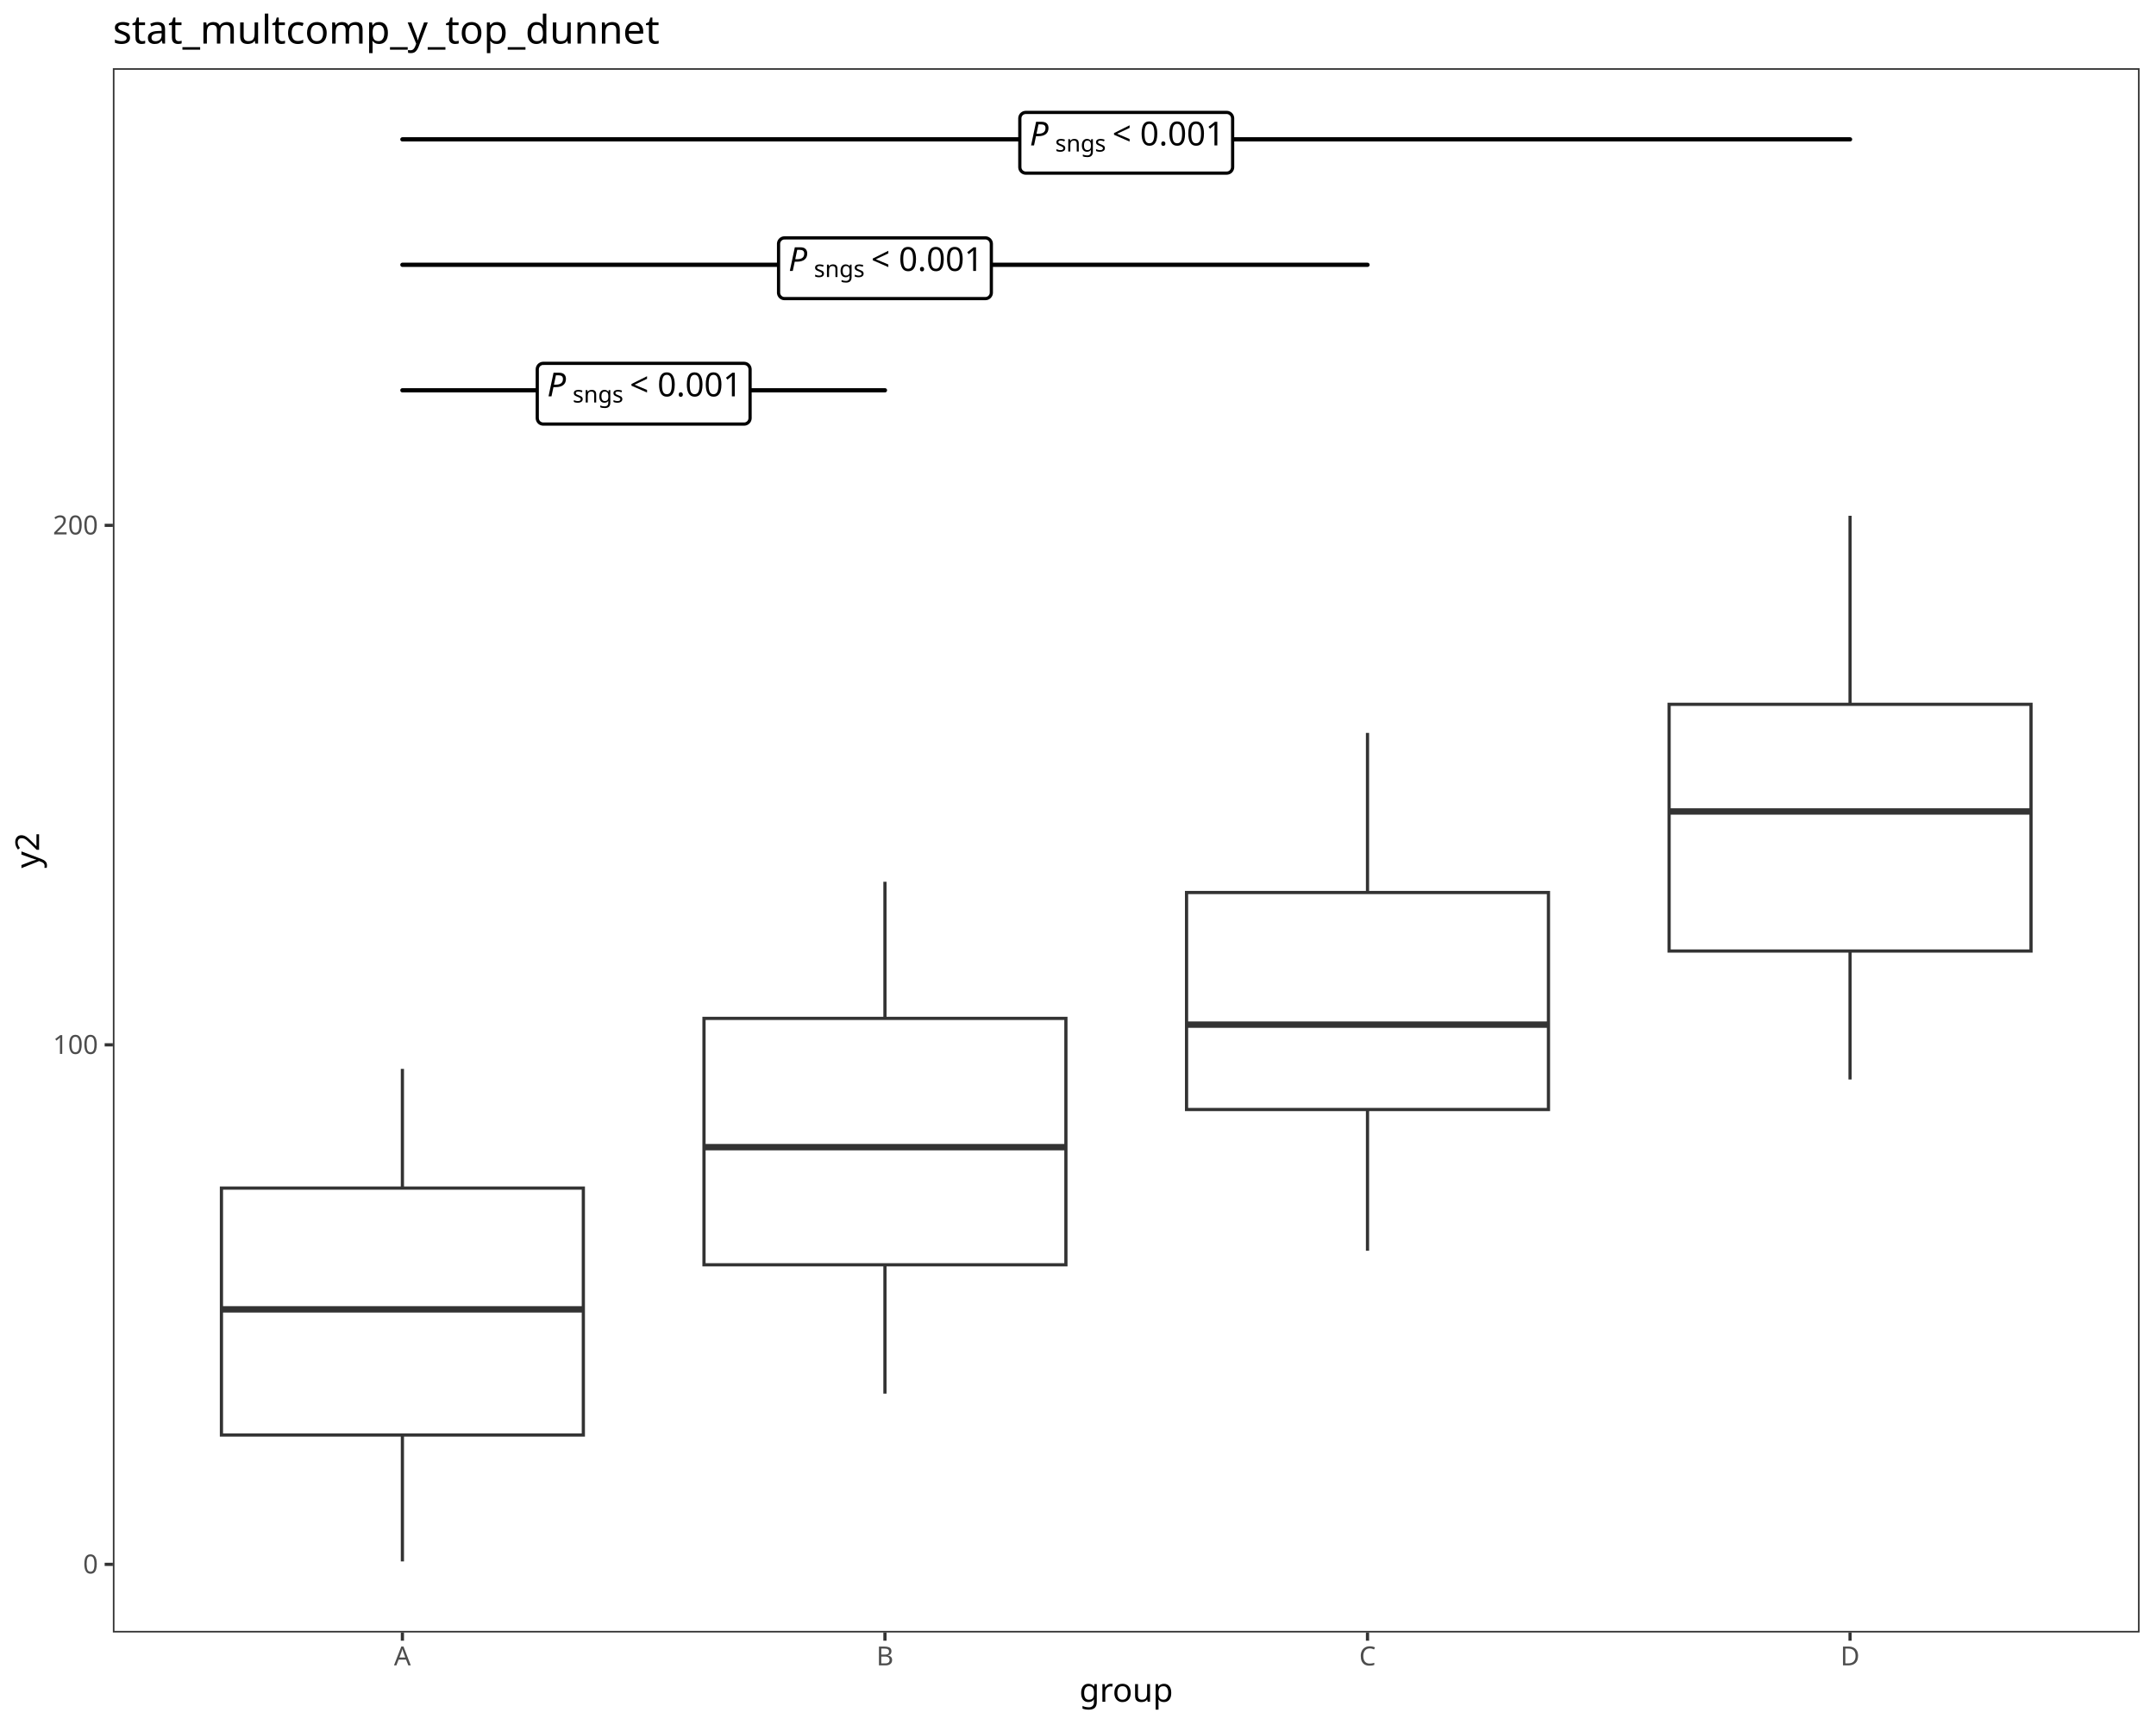
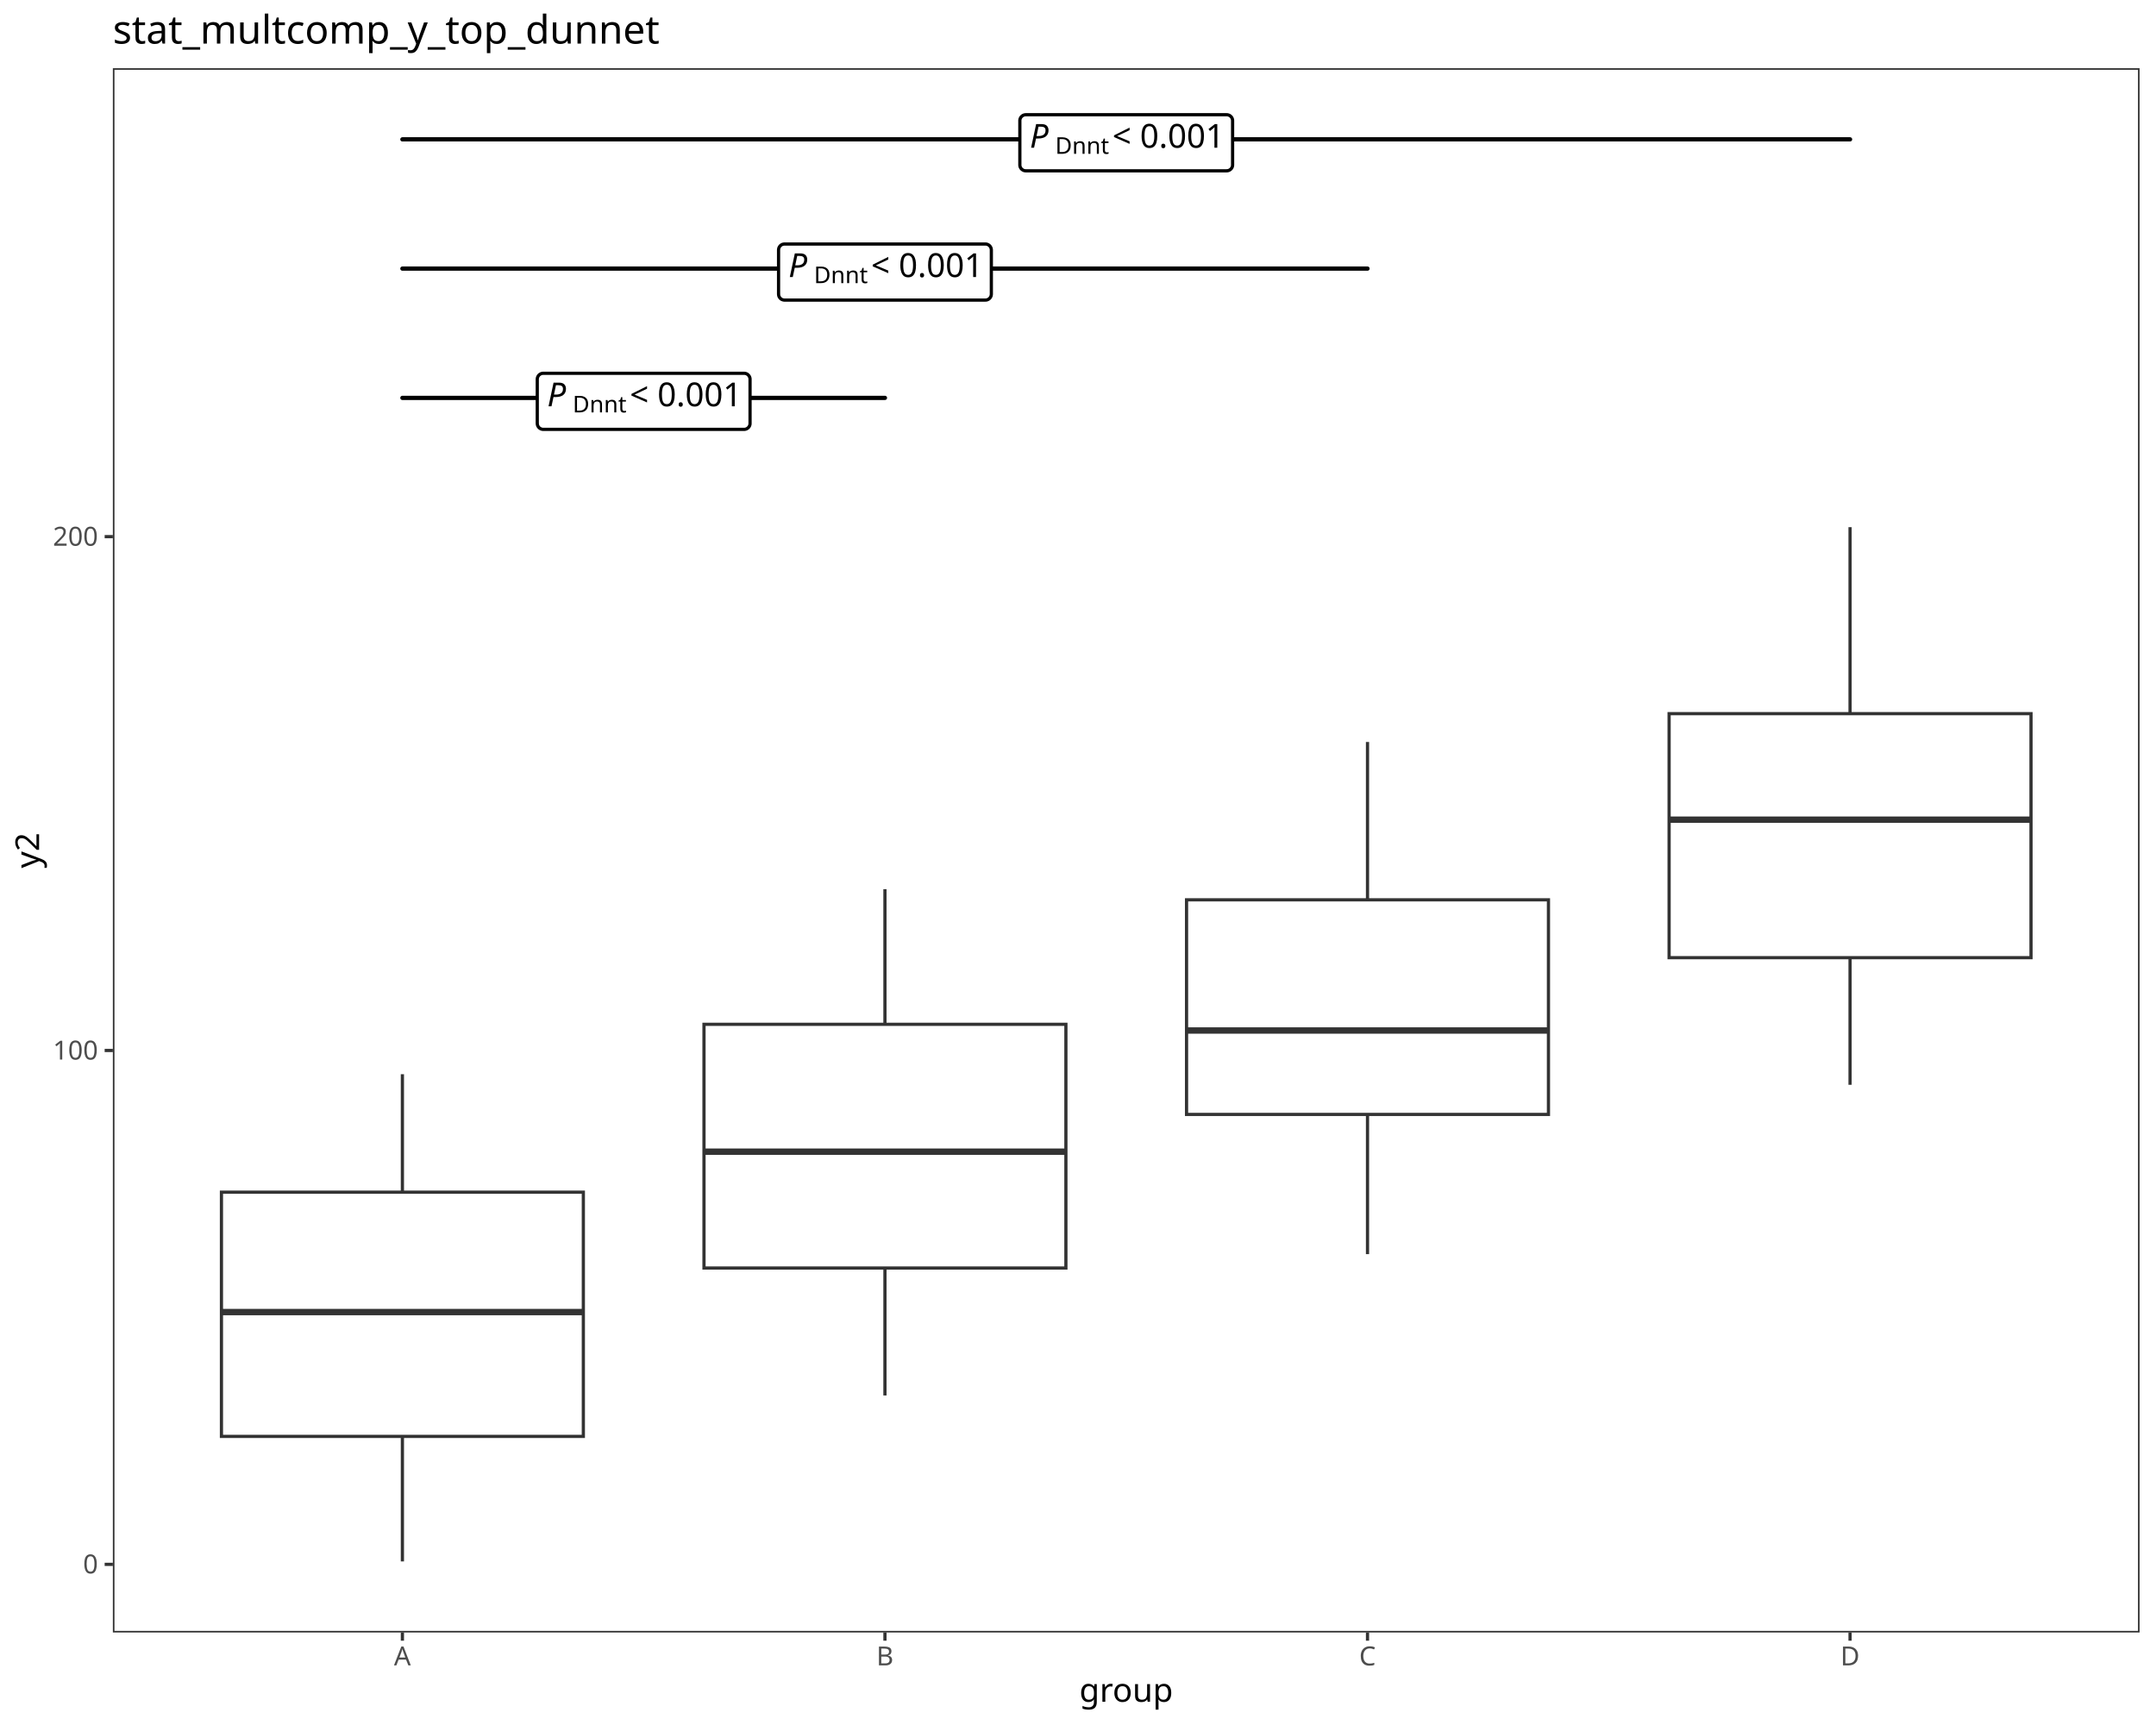
<svg xmlns="http://www.w3.org/2000/svg" class="svglite" data-engine-version="2.0" width="720.00pt" height="576.00pt" viewBox="0 0 720.00 576.00">
  <defs>
    <style type="text/css">
    .svglite line, .svglite polyline, .svglite polygon, .svglite path, .svglite rect, .svglite circle {
      fill: none;
      stroke: #000000;
      stroke-linecap: round;
      stroke-linejoin: round;
      stroke-miterlimit: 10.00;
    }
  </style>
  </defs>
  <rect width="100%" height="100%" style="stroke: none; fill: #FFFFFF;" />
  <defs>
    <clipPath id="cpMC4wMHw3MjAuMDB8MC4wMHw1NzYuMDA=">
      <rect x="0.00" y="0.00" width="720.00" height="576.00" />
    </clipPath>
  </defs>
  <g clip-path="url(#cpMC4wMHw3MjAuMDB8MC4wMHw1NzYuMDA=)">
    <rect x="0.00" y="0.00" width="720.00" height="576.00" style="stroke-width: 1.07; stroke: #FFFFFF; fill: #FFFFFF;" />
  </g>
  <defs>
    <clipPath id="cpMzcuNjl8NzE0LjUyfDIyLjc4fDU0NS4xMQ==">
      <rect x="37.69" y="22.78" width="676.83" height="522.33" />
    </clipPath>
  </defs>
  <g clip-path="url(#cpMzcuNjl8NzE0LjUyfDIyLjc4fDU0NS4xMQ==)">
    <rect x="37.69" y="22.78" width="676.83" height="522.33" style="stroke-width: 1.07; stroke: none; fill: #FFFFFF;" />
-     <line x1="134.38" y1="396.72" x2="134.38" y2="356.91" style="stroke-width: 1.07; stroke: #333333; stroke-linecap: butt;" />
-     <line x1="134.38" y1="479.17" x2="134.38" y2="521.37" style="stroke-width: 1.07; stroke: #333333; stroke-linecap: butt;" />
-     <polygon points="73.95,396.72 73.95,479.17 194.81,479.17 194.81,396.72 73.95,396.72 " style="stroke-width: 1.07; stroke: #333333; stroke-linecap: butt; stroke-linejoin: miter; fill: #FFFFFF;" />
-     <line x1="73.95" y1="437.21" x2="194.81" y2="437.21" style="stroke-width: 2.13; stroke: #333333; stroke-linecap: butt; stroke-linejoin: miter;" />
-     <line x1="295.53" y1="340.05" x2="295.53" y2="294.44" style="stroke-width: 1.07; stroke: #333333; stroke-linecap: butt;" />
-     <line x1="295.53" y1="422.33" x2="295.53" y2="465.36" style="stroke-width: 1.07; stroke: #333333; stroke-linecap: butt;" />
-     <polygon points="235.10,340.05 235.10,422.33 355.96,422.33 355.96,340.05 235.10,340.05 " style="stroke-width: 1.07; stroke: #333333; stroke-linecap: butt; stroke-linejoin: miter; fill: #FFFFFF;" />
-     <line x1="235.10" y1="383.05" x2="355.96" y2="383.05" style="stroke-width: 2.13; stroke: #333333; stroke-linecap: butt; stroke-linejoin: miter;" />
-     <line x1="456.68" y1="298.02" x2="456.68" y2="244.73" style="stroke-width: 1.07; stroke: #333333; stroke-linecap: butt;" />
-     <line x1="456.68" y1="370.48" x2="456.68" y2="417.63" style="stroke-width: 1.07; stroke: #333333; stroke-linecap: butt;" />
-     <polygon points="396.25,298.02 396.25,370.48 517.11,370.48 517.11,298.02 396.25,298.02 " style="stroke-width: 1.07; stroke: #333333; stroke-linecap: butt; stroke-linejoin: miter; fill: #FFFFFF;" />
-     <line x1="396.25" y1="342.14" x2="517.11" y2="342.14" style="stroke-width: 2.13; stroke: #333333; stroke-linecap: butt; stroke-linejoin: miter;" />
-     <line x1="617.83" y1="235.18" x2="617.83" y2="172.22" style="stroke-width: 1.07; stroke: #333333; stroke-linecap: butt;" />
-     <line x1="617.83" y1="317.56" x2="617.83" y2="360.47" style="stroke-width: 1.07; stroke: #333333; stroke-linecap: butt;" />
-     <polygon points="557.40,235.18 557.40,317.56 678.26,317.56 678.26,235.18 557.40,235.18 " style="stroke-width: 1.07; stroke: #333333; stroke-linecap: butt; stroke-linejoin: miter; fill: #FFFFFF;" />
-     <line x1="557.40" y1="270.96" x2="678.26" y2="270.96" style="stroke-width: 2.13; stroke: #333333; stroke-linecap: butt; stroke-linejoin: miter;" />
-     <line x1="134.38" y1="130.32" x2="295.53" y2="130.32" style="stroke-width: 1.42;" />
-     <polygon points="181.41,141.60 248.50,141.60 248.42,141.60 248.74,141.59 249.05,141.53 249.35,141.41 249.63,141.25 249.87,141.05 250.09,140.81 250.26,140.54 250.38,140.25 250.46,139.94 250.49,139.62 250.49,139.62 250.49,123.32 250.49,123.32 250.46,123.00 250.38,122.69 250.26,122.40 250.09,122.12 249.87,121.89 249.63,121.68 249.35,121.52 249.05,121.41 248.74,121.35 248.50,121.33 181.41,121.33 181.65,121.35 181.33,121.33 181.01,121.37 180.70,121.46 180.42,121.60 180.15,121.78 179.92,122.00 179.73,122.26 179.58,122.54 179.48,122.84 179.43,123.16 179.42,123.32 179.42,139.62 179.43,139.46 179.43,139.78 179.48,140.09 179.58,140.40 179.73,140.68 179.92,140.93 180.15,141.16 180.42,141.34 180.70,141.47 181.01,141.56 181.33,141.60 " style="stroke-width: 1.07; fill: #FFFFFF;" />
-     <text x="182.73" y="132.35" style="font-size: 11.04px; font-style: italic; font-family: sans;" textLength="7.37px" lengthAdjust="spacingAndGlyphs">P</text>
-     <text x="191.24" y="134.40" style="font-size: 7.73px; font-family: sans;" textLength="16.33px" lengthAdjust="spacingAndGlyphs">sngs</text>
-     <text x="207.57" y="132.35" style="font-size: 11.04px; font-family: sans;" textLength="2.76px" lengthAdjust="spacingAndGlyphs"> </text>
-     <text x="210.33" y="132.35" style="font-size: 11.04px; font-family: sans;" textLength="6.45px" lengthAdjust="spacingAndGlyphs">&lt;</text>
-     <text x="216.78" y="132.35" style="font-size: 11.04px; font-family: sans;" textLength="2.76px" lengthAdjust="spacingAndGlyphs"> </text>
-     <text x="219.55" y="132.35" style="font-size: 11.04px; font-family: sans;" textLength="27.63px" lengthAdjust="spacingAndGlyphs">0.001</text>
-     <line x1="134.38" y1="88.42" x2="456.68" y2="88.42" style="stroke-width: 1.42;" />
-     <polygon points="261.98,99.71 329.07,99.71 328.99,99.70 329.31,99.69 329.63,99.63 329.93,99.51 330.20,99.35 330.45,99.15 330.66,98.91 330.83,98.64 330.96,98.35 331.03,98.04 331.06,97.72 331.06,97.72 331.06,81.42 331.06,81.42 331.03,81.10 330.96,80.79 330.83,80.50 330.66,80.23 330.45,79.99 330.20,79.79 329.93,79.63 329.63,79.51 329.31,79.45 329.07,79.43 261.98,79.43 262.22,79.45 261.90,79.44 261.59,79.47 261.28,79.56 260.99,79.70 260.73,79.88 260.50,80.10 260.31,80.36 260.16,80.64 260.06,80.95 260.00,81.26 260.00,81.42 260.00,97.72 260.00,97.56 260.00,97.88 260.06,98.19 260.16,98.50 260.31,98.78 260.50,99.04 260.73,99.26 260.99,99.44 261.28,99.58 261.59,99.67 261.90,99.70 " style="stroke-width: 1.07; fill: #FFFFFF;" />
-     <text x="263.31" y="90.46" style="font-size: 11.04px; font-style: italic; font-family: sans;" textLength="7.37px" lengthAdjust="spacingAndGlyphs">P</text>
-     <text x="271.81" y="92.50" style="font-size: 7.73px; font-family: sans;" textLength="16.33px" lengthAdjust="spacingAndGlyphs">sngs</text>
-     <text x="288.15" y="90.46" style="font-size: 11.04px; font-family: sans;" textLength="2.76px" lengthAdjust="spacingAndGlyphs"> </text>
-     <text x="290.91" y="90.46" style="font-size: 11.04px; font-family: sans;" textLength="6.45px" lengthAdjust="spacingAndGlyphs">&lt;</text>
-     <text x="297.36" y="90.46" style="font-size: 11.04px; font-family: sans;" textLength="2.76px" lengthAdjust="spacingAndGlyphs"> </text>
-     <text x="300.12" y="90.46" style="font-size: 11.04px; font-family: sans;" textLength="27.63px" lengthAdjust="spacingAndGlyphs">0.001</text>
+     <line x1="134.38" y1="398.08" x2="134.38" y2="358.70" style="stroke-width: 1.07; stroke: #333333; stroke-linecap: butt;" />
+     <line x1="134.38" y1="479.63" x2="134.38" y2="521.37" style="stroke-width: 1.07; stroke: #333333; stroke-linecap: butt;" />
+     <polygon points="73.95,398.08 73.95,479.63 194.81,479.63 194.81,398.08 73.95,398.08 " style="stroke-width: 1.07; stroke: #333333; stroke-linecap: butt; stroke-linejoin: miter; fill: #FFFFFF;" />
+     <line x1="73.95" y1="438.12" x2="194.81" y2="438.12" style="stroke-width: 2.13; stroke: #333333; stroke-linecap: butt; stroke-linejoin: miter;" />
+     <line x1="295.53" y1="342.03" x2="295.53" y2="296.91" style="stroke-width: 1.07; stroke: #333333; stroke-linecap: butt;" />
+     <line x1="295.53" y1="423.41" x2="295.53" y2="465.97" style="stroke-width: 1.07; stroke: #333333; stroke-linecap: butt;" />
+     <polygon points="235.10,342.03 235.10,423.41 355.96,423.41 355.96,342.03 235.10,342.03 " style="stroke-width: 1.07; stroke: #333333; stroke-linecap: butt; stroke-linejoin: miter; fill: #FFFFFF;" />
+     <line x1="235.10" y1="384.56" x2="355.96" y2="384.56" style="stroke-width: 2.13; stroke: #333333; stroke-linecap: butt; stroke-linejoin: miter;" />
+     <line x1="456.68" y1="300.46" x2="456.68" y2="247.75" style="stroke-width: 1.07; stroke: #333333; stroke-linecap: butt;" />
+     <line x1="456.68" y1="372.12" x2="456.68" y2="418.77" style="stroke-width: 1.07; stroke: #333333; stroke-linecap: butt;" />
+     <polygon points="396.25,300.46 396.25,372.12 517.11,372.12 517.11,300.46 396.25,300.46 " style="stroke-width: 1.07; stroke: #333333; stroke-linecap: butt; stroke-linejoin: miter; fill: #FFFFFF;" />
+     <line x1="396.25" y1="344.10" x2="517.11" y2="344.10" style="stroke-width: 2.13; stroke: #333333; stroke-linecap: butt; stroke-linejoin: miter;" />
+     <line x1="617.83" y1="238.30" x2="617.83" y2="176.03" style="stroke-width: 1.07; stroke: #333333; stroke-linecap: butt;" />
+     <line x1="617.83" y1="319.78" x2="617.83" y2="362.23" style="stroke-width: 1.07; stroke: #333333; stroke-linecap: butt;" />
+     <polygon points="557.40,238.30 557.40,319.78 678.26,319.78 678.26,238.30 557.40,238.30 " style="stroke-width: 1.07; stroke: #333333; stroke-linecap: butt; stroke-linejoin: miter; fill: #FFFFFF;" />
+     <line x1="557.40" y1="273.70" x2="678.26" y2="273.70" style="stroke-width: 2.13; stroke: #333333; stroke-linecap: butt; stroke-linejoin: miter;" />
+     <line x1="134.38" y1="132.86" x2="295.53" y2="132.86" style="stroke-width: 1.42;" />
+     <polygon points="181.41,143.37 248.50,143.37 248.42,143.37 248.74,143.36 249.05,143.29 249.35,143.18 249.62,143.02 249.87,142.82 250.08,142.58 250.26,142.31 250.38,142.01 250.46,141.70 250.48,141.38 250.48,141.38 250.48,126.63 250.48,126.63 250.46,126.31 250.38,126.00 250.26,125.71 250.08,125.44 249.87,125.20 249.62,124.99 249.35,124.83 249.05,124.72 248.74,124.66 248.50,124.64 181.41,124.64 181.65,124.66 181.33,124.64 181.01,124.68 180.71,124.77 180.42,124.91 180.15,125.09 179.92,125.31 179.73,125.57 179.58,125.85 179.48,126.15 179.43,126.47 179.42,126.63 179.42,141.38 179.43,141.22 179.43,141.54 179.48,141.86 179.58,142.16 179.73,142.45 179.92,142.70 180.15,142.92 180.42,143.10 180.71,143.24 181.01,143.33 181.33,143.37 " style="stroke-width: 1.07; fill: #FFFFFF;" />
+     <text x="182.74" y="135.66" style="font-size: 11.04px; font-style: italic; font-family: sans;" textLength="7.37px" lengthAdjust="spacingAndGlyphs">P</text>
+     <text x="191.24" y="137.71" style="font-size: 7.73px; font-family: sans;" textLength="16.33px" lengthAdjust="spacingAndGlyphs">Dnnt</text>
+     <text x="207.57" y="135.66" style="font-size: 11.04px; font-family: sans;" textLength="2.76px" lengthAdjust="spacingAndGlyphs"> </text>
+     <text x="210.33" y="135.66" style="font-size: 11.04px; font-family: sans;" textLength="6.45px" lengthAdjust="spacingAndGlyphs">&lt;</text>
+     <text x="216.78" y="135.66" style="font-size: 11.04px; font-family: sans;" textLength="2.76px" lengthAdjust="spacingAndGlyphs"> </text>
+     <text x="219.54" y="135.66" style="font-size: 11.04px; font-family: sans;" textLength="27.63px" lengthAdjust="spacingAndGlyphs">0.001</text>
+     <line x1="134.38" y1="89.69" x2="456.68" y2="89.69" style="stroke-width: 1.42;" />
+     <polygon points="261.99,100.20 329.07,100.20 328.99,100.20 329.31,100.19 329.62,100.13 329.92,100.01 330.20,99.85 330.45,99.65 330.66,99.41 330.83,99.14 330.96,98.85 331.03,98.54 331.06,98.22 331.06,98.22 331.06,83.46 331.06,83.46 331.03,83.14 330.96,82.83 330.83,82.54 330.66,82.27 330.45,82.03 330.20,81.83 329.92,81.67 329.62,81.55 329.31,81.49 329.07,81.48 261.99,81.48 262.23,81.49 261.91,81.48 261.59,81.52 261.28,81.60 260.99,81.74 260.73,81.92 260.50,82.14 260.31,82.40 260.16,82.68 260.06,82.99 260.01,83.30 260.00,83.46 260.00,98.22 260.01,98.06 260.01,98.38 260.06,98.69 260.16,99.00 260.31,99.28 260.50,99.53 260.73,99.76 260.99,99.94 261.28,100.07 261.59,100.16 261.91,100.20 " style="stroke-width: 1.07; fill: #FFFFFF;" />
+     <text x="263.31" y="92.50" style="font-size: 11.04px; font-style: italic; font-family: sans;" textLength="7.37px" lengthAdjust="spacingAndGlyphs">P</text>
+     <text x="271.82" y="94.54" style="font-size: 7.73px; font-family: sans;" textLength="16.33px" lengthAdjust="spacingAndGlyphs">Dnnt</text>
+     <text x="288.14" y="92.50" style="font-size: 11.04px; font-family: sans;" textLength="2.76px" lengthAdjust="spacingAndGlyphs"> </text>
+     <text x="290.90" y="92.50" style="font-size: 11.04px; font-family: sans;" textLength="6.45px" lengthAdjust="spacingAndGlyphs">&lt;</text>
+     <text x="297.36" y="92.50" style="font-size: 11.04px; font-family: sans;" textLength="2.76px" lengthAdjust="spacingAndGlyphs"> </text>
+     <text x="300.12" y="92.50" style="font-size: 11.04px; font-family: sans;" textLength="27.63px" lengthAdjust="spacingAndGlyphs">0.001</text>
    <line x1="134.38" y1="46.53" x2="617.83" y2="46.53" style="stroke-width: 1.42;" />
-     <polygon points="342.56,57.81 409.65,57.81 409.57,57.81 409.89,57.79 410.20,57.73 410.50,57.62 410.78,57.46 411.03,57.25 411.24,57.01 411.41,56.74 411.53,56.45 411.61,56.14 411.64,55.82 411.64,55.82 411.64,39.52 411.64,39.52 411.61,39.20 411.53,38.89 411.41,38.60 411.24,38.33 411.03,38.09 410.78,37.89 410.50,37.73 410.20,37.61 409.89,37.55 409.65,37.54 342.56,37.54 342.80,37.55 342.48,37.54 342.16,37.58 341.86,37.66 341.57,37.80 341.30,37.98 341.07,38.20 340.88,38.46 340.73,38.74 340.63,39.05 340.58,39.36 340.57,39.52 340.57,55.82 340.58,55.66 340.58,55.98 340.63,56.30 340.73,56.60 340.88,56.88 341.07,57.14 341.30,57.36 341.57,57.54 341.86,57.68 342.16,57.77 342.48,57.81 " style="stroke-width: 1.07; fill: #FFFFFF;" />
-     <text x="343.88" y="48.56" style="font-size: 11.04px; font-style: italic; font-family: sans;" textLength="7.37px" lengthAdjust="spacingAndGlyphs">P</text>
-     <text x="352.39" y="50.60" style="font-size: 7.73px; font-family: sans;" textLength="16.33px" lengthAdjust="spacingAndGlyphs">sngs</text>
-     <text x="368.72" y="48.56" style="font-size: 11.04px; font-family: sans;" textLength="2.76px" lengthAdjust="spacingAndGlyphs"> </text>
-     <text x="371.48" y="48.56" style="font-size: 11.04px; font-family: sans;" textLength="6.45px" lengthAdjust="spacingAndGlyphs">&lt;</text>
-     <text x="377.93" y="48.56" style="font-size: 11.04px; font-family: sans;" textLength="2.76px" lengthAdjust="spacingAndGlyphs"> </text>
-     <text x="380.70" y="48.56" style="font-size: 11.04px; font-family: sans;" textLength="27.63px" lengthAdjust="spacingAndGlyphs">0.001</text>
+     <polygon points="342.56,57.04 409.65,57.04 409.57,57.03 409.89,57.02 410.20,56.96 410.50,56.84 410.78,56.68 411.02,56.48 411.24,56.24 411.41,55.97 411.53,55.68 411.61,55.37 411.63,55.05 411.63,55.05 411.63,40.29 411.63,40.29 411.61,39.98 411.53,39.67 411.41,39.37 411.24,39.10 411.02,38.86 410.78,38.66 410.50,38.50 410.20,38.39 409.89,38.32 409.65,38.31 342.56,38.31 342.80,38.32 342.48,38.31 342.16,38.35 341.86,38.44 341.57,38.57 341.31,38.76 341.07,38.98 340.88,39.23 340.73,39.52 340.63,39.82 340.58,40.13 340.58,40.29 340.58,55.05 340.58,54.89 340.58,55.21 340.63,55.52 340.73,55.83 340.88,56.11 341.07,56.37 341.31,56.59 341.57,56.77 341.86,56.91 342.16,57.00 342.48,57.03 " style="stroke-width: 1.07; fill: #FFFFFF;" />
+     <text x="343.89" y="49.33" style="font-size: 11.04px; font-style: italic; font-family: sans;" textLength="7.37px" lengthAdjust="spacingAndGlyphs">P</text>
+     <text x="352.39" y="51.37" style="font-size: 7.73px; font-family: sans;" textLength="16.33px" lengthAdjust="spacingAndGlyphs">Dnnt</text>
+     <text x="368.72" y="49.33" style="font-size: 11.04px; font-family: sans;" textLength="2.76px" lengthAdjust="spacingAndGlyphs"> </text>
+     <text x="371.48" y="49.33" style="font-size: 11.04px; font-family: sans;" textLength="6.45px" lengthAdjust="spacingAndGlyphs">&lt;</text>
+     <text x="377.93" y="49.33" style="font-size: 11.04px; font-family: sans;" textLength="2.76px" lengthAdjust="spacingAndGlyphs"> </text>
+     <text x="380.69" y="49.33" style="font-size: 11.04px; font-family: sans;" textLength="27.63px" lengthAdjust="spacingAndGlyphs">0.001</text>
    <rect x="37.69" y="22.78" width="676.83" height="522.33" style="stroke-width: 1.07; stroke: #333333;" />
  </g>
  <g clip-path="url(#cpMC4wMHw3MjAuMDB8MC4wMHw1NzYuMDA=)">
-     <text x="32.76" y="525.39" text-anchor="end" style="font-size: 8.80px; fill: #4D4D4D; font-family: sans;" textLength="4.89px" lengthAdjust="spacingAndGlyphs">0</text>
-     <text x="32.76" y="351.92" text-anchor="end" style="font-size: 8.80px; fill: #4D4D4D; font-family: sans;" textLength="14.68px" lengthAdjust="spacingAndGlyphs">100</text>
-     <text x="32.76" y="178.45" text-anchor="end" style="font-size: 8.80px; fill: #4D4D4D; font-family: sans;" textLength="14.68px" lengthAdjust="spacingAndGlyphs">200</text>
-     <polyline points="34.95,522.36 37.69,522.36 " style="stroke-width: 1.07; stroke: #333333; stroke-linecap: butt;" />
-     <polyline points="34.95,348.89 37.69,348.89 " style="stroke-width: 1.07; stroke: #333333; stroke-linecap: butt;" />
-     <polyline points="34.95,175.42 37.69,175.42 " style="stroke-width: 1.07; stroke: #333333; stroke-linecap: butt;" />
+     <text x="32.76" y="525.38" text-anchor="end" style="font-size: 8.80px; fill: #4D4D4D; font-family: sans;" textLength="4.89px" lengthAdjust="spacingAndGlyphs">0</text>
+     <text x="32.76" y="353.80" text-anchor="end" style="font-size: 8.80px; fill: #4D4D4D; font-family: sans;" textLength="14.68px" lengthAdjust="spacingAndGlyphs">100</text>
+     <text x="32.76" y="182.22" text-anchor="end" style="font-size: 8.80px; fill: #4D4D4D; font-family: sans;" textLength="14.68px" lengthAdjust="spacingAndGlyphs">200</text>
+     <polyline points="34.95,522.35 37.69,522.35 " style="stroke-width: 1.07; stroke: #333333; stroke-linecap: butt;" />
+     <polyline points="34.95,350.77 37.69,350.77 " style="stroke-width: 1.07; stroke: #333333; stroke-linecap: butt;" />
+     <polyline points="34.95,179.19 37.69,179.19 " style="stroke-width: 1.07; stroke: #333333; stroke-linecap: butt;" />
    <polyline points="134.38,547.85 134.38,545.11 " style="stroke-width: 1.07; stroke: #333333; stroke-linecap: butt;" />
    <polyline points="295.53,547.85 295.53,545.11 " style="stroke-width: 1.07; stroke: #333333; stroke-linecap: butt;" />
    <polyline points="456.68,547.85 456.68,545.11 " style="stroke-width: 1.07; stroke: #333333; stroke-linecap: butt;" />
    <polyline points="617.83,547.85 617.83,545.11 " style="stroke-width: 1.07; stroke: #333333; stroke-linecap: butt;" />
    <text x="134.38" y="556.10" text-anchor="middle" style="font-size: 8.80px; fill: #4D4D4D; font-family: sans;" textLength="5.87px" lengthAdjust="spacingAndGlyphs">A</text>
    <text x="295.53" y="556.10" text-anchor="middle" style="font-size: 8.80px; fill: #4D4D4D; font-family: sans;" textLength="5.87px" lengthAdjust="spacingAndGlyphs">B</text>
    <text x="456.68" y="556.10" text-anchor="middle" style="font-size: 8.80px; fill: #4D4D4D; font-family: sans;" textLength="6.36px" lengthAdjust="spacingAndGlyphs">C</text>
    <text x="617.83" y="556.10" text-anchor="middle" style="font-size: 8.80px; fill: #4D4D4D; font-family: sans;" textLength="6.36px" lengthAdjust="spacingAndGlyphs">D</text>
    <text x="376.10" y="568.24" text-anchor="middle" style="font-size: 11.00px; font-family: sans;" textLength="28.14px" lengthAdjust="spacingAndGlyphs">group</text>
    <text transform="translate(13.05,283.95) rotate(-90)" text-anchor="middle" style="font-size: 11.00px; font-family: sans;" textLength="11.62px" lengthAdjust="spacingAndGlyphs">y2</text>
    <text x="37.69" y="14.56" style="font-size: 13.20px; font-family: sans;" textLength="173.21px" lengthAdjust="spacingAndGlyphs">stat_multcomp_y_top_dunnet</text>
  </g>
</svg>
